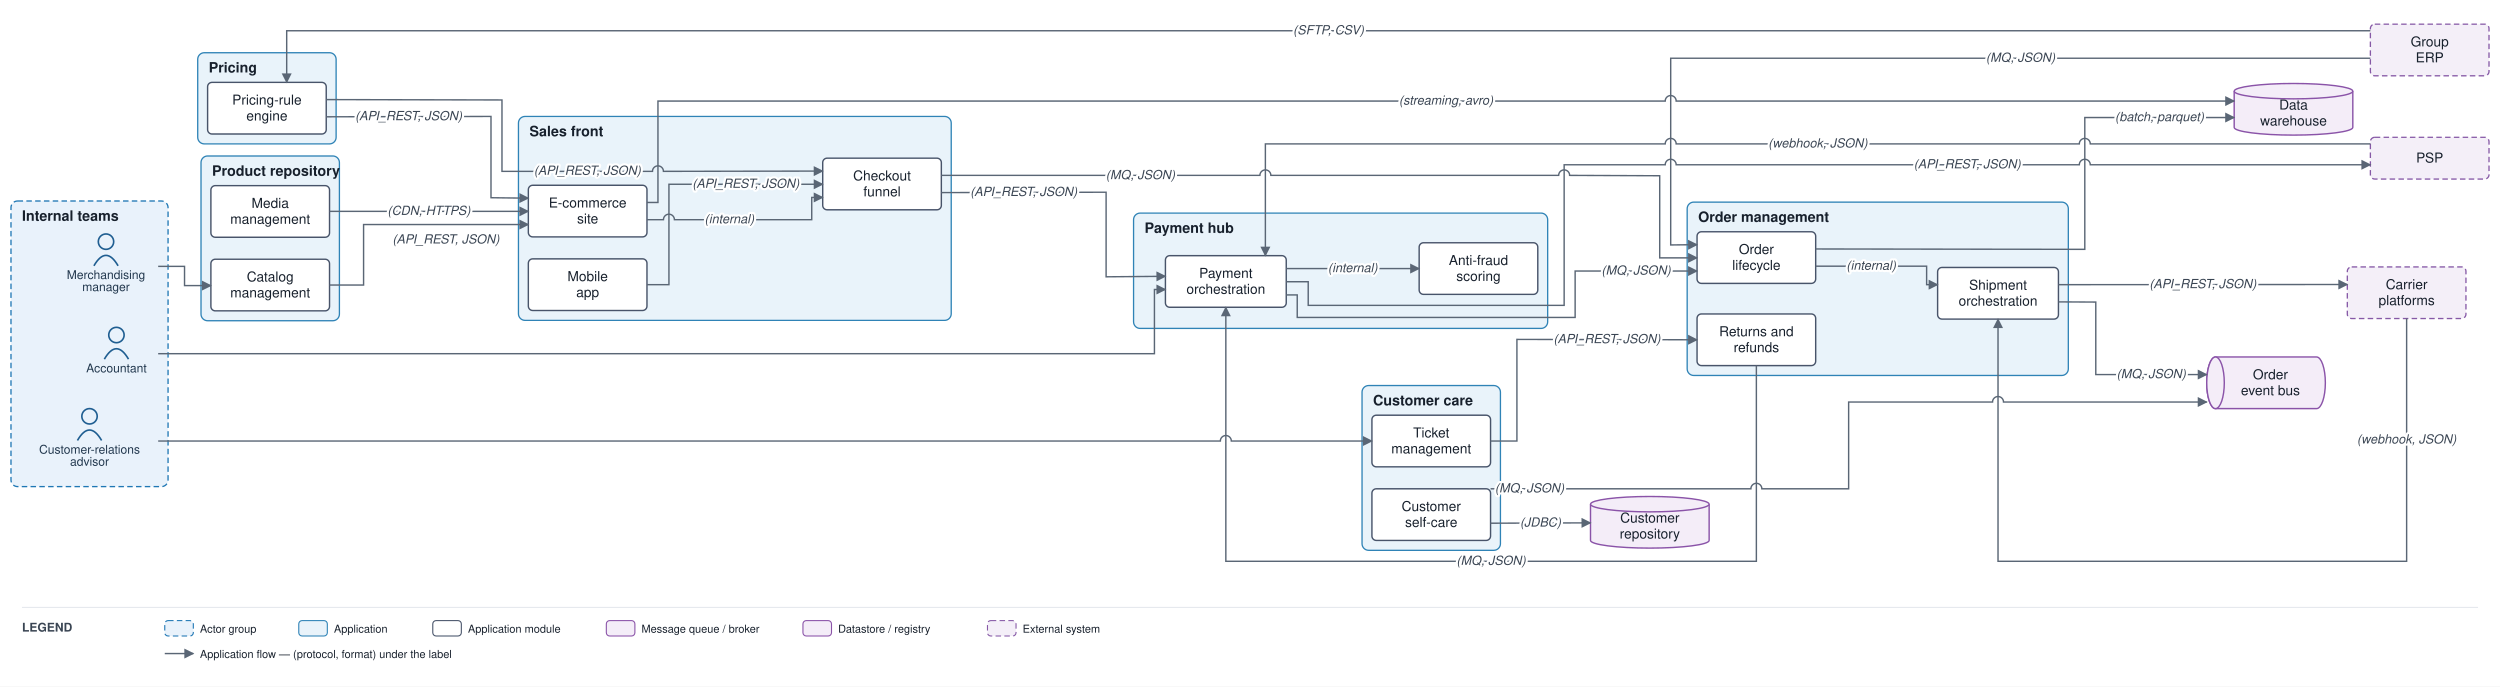
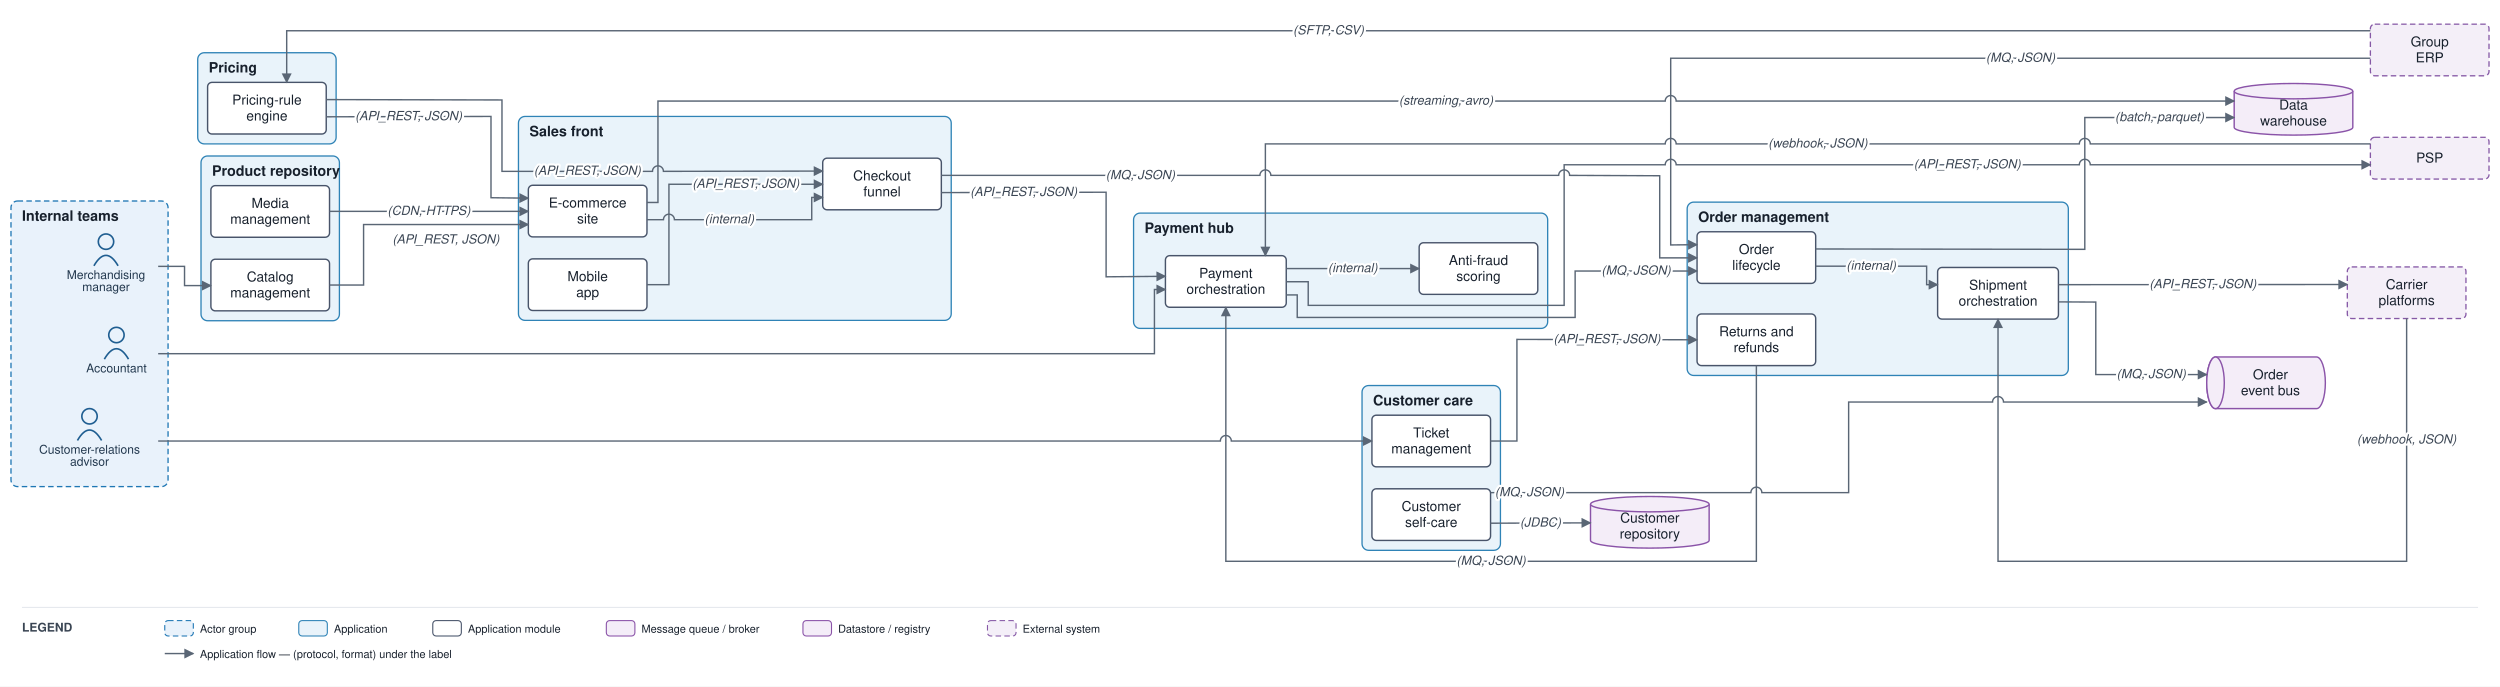
<svg xmlns="http://www.w3.org/2000/svg" viewBox="0 0 2276 625" font-family="Helvetica,Arial,sans-serif">
  <defs>
    <marker id="arr" viewBox="0 0 10 10" refX="9" refY="5" markerWidth="7" markerHeight="7" orient="auto-start-reverse">
      <path d="M0,0 L10,5 L0,10 z" fill="#5a6675" />
    </marker>
  </defs>
  <rect width="2276" height="625" fill="#ffffff" />
  <rect x="10" y="183" width="143" height="260" rx="6" fill="#e9f2fb" stroke="#1f77b4" stroke-width="1.2" stroke-dasharray="5 3" />
  <text x="20" y="201" font-size="13" font-weight="bold" fill="#17202c">Internal teams</text>
  <rect x="472" y="106" width="394" height="185.667" rx="6" fill="#e9f3fa" stroke="#2f83b6" stroke-width="1.2" />
  <text x="482" y="124" font-size="13" font-weight="bold" fill="#17202c">Sales front</text>
  <rect x="1536" y="184" width="347" height="157.833" rx="6" fill="#e9f3fa" stroke="#2f83b6" stroke-width="1.2" />
  <text x="1546" y="202" font-size="13" font-weight="bold" fill="#17202c">Order management</text>
  <rect x="183" y="142" width="126" height="150" rx="6" fill="#e9f3fa" stroke="#2f83b6" stroke-width="1.2" />
  <text x="193" y="160" font-size="13" font-weight="bold" fill="#17202c">Product repository</text>
  <rect x="180" y="48" width="126" height="83" rx="6" fill="#e9f3fa" stroke="#2f83b6" stroke-width="1.2" />
  <text x="190" y="66" font-size="13" font-weight="bold" fill="#17202c">Pricing</text>
  <rect x="1032" y="194" width="377" height="105" rx="6" fill="#e9f3fa" stroke="#2f83b6" stroke-width="1.2" />
  <text x="1042" y="212" font-size="13" font-weight="bold" fill="#17202c">Payment hub</text>
  <rect x="1240" y="351" width="126" height="150" rx="6" fill="#e9f3fa" stroke="#2f83b6" stroke-width="1.2" />
  <text x="1250" y="369" font-size="13" font-weight="bold" fill="#17202c">Customer care</text>
  <circle cx="96.5" cy="220" r="7" fill="none" stroke="#1f5e91" stroke-width="1.5" />
  <path d="M 85.5 242 q 11 -19 22 0" fill="none" stroke="#1f5e91" stroke-width="1.5" />
  <text x="96.5" y="254" font-size="11" text-anchor="middle" fill="#20364c">Merchandising</text>
  <text x="96.5" y="265" font-size="11" text-anchor="middle" fill="#20364c">manager</text>
  <circle cx="81.5" cy="379" r="7" fill="none" stroke="#1f5e91" stroke-width="1.5" />
  <path d="M 70.5 401 q 11 -19 22 0" fill="none" stroke="#1f5e91" stroke-width="1.5" />
  <text x="81.5" y="413" font-size="11" text-anchor="middle" fill="#20364c">Customer-relations</text>
  <text x="81.5" y="424" font-size="11" text-anchor="middle" fill="#20364c">advisor</text>
  <circle cx="106" cy="305" r="7" fill="none" stroke="#1f5e91" stroke-width="1.5" />
  <path d="M 95 327 q 11 -19 22 0" fill="none" stroke="#1f5e91" stroke-width="1.5" />
  <text x="106" y="339" font-size="11" text-anchor="middle" fill="#20364c">Accountant</text>
  <rect x="481" y="168.667" width="108" height="47" rx="4" fill="#ffffff" stroke="#48546a" stroke-width="1.3" />
  <text x="535" y="188.917" font-size="12.5" text-anchor="middle" fill="#17202c">E-commerce</text>
  <text x="535" y="203.417" font-size="12.5" text-anchor="middle" fill="#17202c">site</text>
  <rect x="481" y="235.667" width="108" height="47" rx="4" fill="#ffffff" stroke="#48546a" stroke-width="1.3" />
  <text x="535" y="255.917" font-size="12.5" text-anchor="middle" fill="#17202c">Mobile</text>
  <text x="535" y="270.417" font-size="12.5" text-anchor="middle" fill="#17202c">app</text>
  <rect x="749" y="144" width="108" height="47" rx="4" fill="#ffffff" stroke="#48546a" stroke-width="1.3" />
  <text x="803" y="164.25" font-size="12.5" text-anchor="middle" fill="#17202c">Checkout</text>
  <text x="803" y="178.75" font-size="12.5" text-anchor="middle" fill="#17202c">funnel</text>
  <rect x="1545" y="211" width="108" height="47" rx="4" fill="#ffffff" stroke="#48546a" stroke-width="1.3" />
  <text x="1599" y="231.25" font-size="12.5" text-anchor="middle" fill="#17202c">Order</text>
  <text x="1599" y="245.75" font-size="12.5" text-anchor="middle" fill="#17202c">lifecycle</text>
  <rect x="1764" y="243.5" width="110" height="47" rx="4" fill="#ffffff" stroke="#48546a" stroke-width="1.3" />
  <text x="1819" y="263.75" font-size="12.5" text-anchor="middle" fill="#17202c">Shipment</text>
  <text x="1819" y="278.25" font-size="12.5" text-anchor="middle" fill="#17202c">orchestration</text>
  <rect x="1545" y="285.833" width="108" height="47" rx="4" fill="#ffffff" stroke="#48546a" stroke-width="1.3" />
  <text x="1599" y="306.083" font-size="12.5" text-anchor="middle" fill="#17202c">Returns and</text>
  <text x="1599" y="320.583" font-size="12.5" text-anchor="middle" fill="#17202c">refunds</text>
  <rect x="192" y="236" width="108" height="47" rx="4" fill="#ffffff" stroke="#48546a" stroke-width="1.3" />
  <text x="246" y="256.25" font-size="12.5" text-anchor="middle" fill="#17202c">Catalog</text>
  <text x="246" y="270.75" font-size="12.5" text-anchor="middle" fill="#17202c">management</text>
  <rect x="192" y="169" width="108" height="47" rx="4" fill="#ffffff" stroke="#48546a" stroke-width="1.3" />
  <text x="246" y="189.25" font-size="12.5" text-anchor="middle" fill="#17202c">Media</text>
  <text x="246" y="203.75" font-size="12.5" text-anchor="middle" fill="#17202c">management</text>
  <rect x="189" y="75" width="108" height="47" rx="4" fill="#ffffff" stroke="#48546a" stroke-width="1.3" />
  <text x="243" y="95.25" font-size="12.5" text-anchor="middle" fill="#17202c">Pricing-rule</text>
  <text x="243" y="109.75" font-size="12.5" text-anchor="middle" fill="#17202c">engine</text>
  <rect x="1061" y="232.75" width="110" height="47" rx="4" fill="#ffffff" stroke="#48546a" stroke-width="1.3" />
  <text x="1116" y="253" font-size="12.5" text-anchor="middle" fill="#17202c">Payment</text>
  <text x="1116" y="267.5" font-size="12.5" text-anchor="middle" fill="#17202c">orchestration</text>
  <rect x="1292" y="221" width="108" height="47" rx="4" fill="#ffffff" stroke="#48546a" stroke-width="1.3" />
  <text x="1346" y="241.25" font-size="12.5" text-anchor="middle" fill="#17202c">Anti-fraud</text>
  <text x="1346" y="255.75" font-size="12.5" text-anchor="middle" fill="#17202c">scoring</text>
  <rect x="1249" y="378" width="108" height="47" rx="4" fill="#ffffff" stroke="#48546a" stroke-width="1.3" />
  <text x="1303" y="398.25" font-size="12.5" text-anchor="middle" fill="#17202c">Ticket</text>
  <text x="1303" y="412.75" font-size="12.5" text-anchor="middle" fill="#17202c">management</text>
  <rect x="1249" y="445" width="108" height="47" rx="4" fill="#ffffff" stroke="#48546a" stroke-width="1.3" />
  <text x="1303" y="465.25" font-size="12.5" text-anchor="middle" fill="#17202c">Customer</text>
  <text x="1303" y="479.75" font-size="12.5" text-anchor="middle" fill="#17202c">self-care</text>
  <path d="M 2017 325 h 92 a 8 23.5 0 0 1 0 47 h -92 a 8 23.5 0 0 1 0 -47" fill="#f4edf8" stroke="#8a53a8" stroke-width="1.3" />
  <ellipse cx="2017" cy="348.5" rx="8" ry="23.5" fill="#f4edf8" stroke="#8a53a8" stroke-width="1.3" />
  <text x="2067" y="345.25" font-size="12.5" text-anchor="middle" fill="#17202c">Order</text>
  <text x="2067" y="359.75" font-size="12.5" text-anchor="middle" fill="#17202c">event bus</text>
  <path d="M 2034 83 v 33 a 54 7 0 0 0 108 0 v -33" fill="#f4edf8" stroke="#8a53a8" stroke-width="1.3" />
  <ellipse cx="2088" cy="83" rx="54" ry="7" fill="#f4edf8" stroke="#8a53a8" stroke-width="1.3" />
  <text x="2088" y="99.75" font-size="12.5" text-anchor="middle" fill="#17202c">Data</text>
  <text x="2088" y="114.25" font-size="12.5" text-anchor="middle" fill="#17202c">warehouse</text>
  <path d="M 1448 459 v 33 a 54 7 0 0 0 108 0 v -33" fill="#f4edf8" stroke="#8a53a8" stroke-width="1.3" />
  <ellipse cx="1502" cy="459" rx="54" ry="7" fill="#f4edf8" stroke="#8a53a8" stroke-width="1.3" />
  <text x="1502" y="475.75" font-size="12.5" text-anchor="middle" fill="#17202c">Customer</text>
  <text x="1502" y="490.25" font-size="12.5" text-anchor="middle" fill="#17202c">repository</text>
  <rect x="2158" y="125" width="108" height="38" rx="4" fill="#f4eff8" stroke="#8659a6" stroke-width="1.2" stroke-dasharray="5 3" />
  <text x="2212" y="148" font-size="12.5" text-anchor="middle" fill="#17202c">PSP</text>
  <rect x="2137" y="243" width="108" height="47" rx="4" fill="#f4eff8" stroke="#8659a6" stroke-width="1.2" stroke-dasharray="5 3" />
  <text x="2191" y="263.25" font-size="12.5" text-anchor="middle" fill="#17202c">Carrier</text>
  <text x="2191" y="277.75" font-size="12.5" text-anchor="middle" fill="#17202c">platforms</text>
  <rect x="2158" y="22" width="108" height="47" rx="4" fill="#f4eff8" stroke="#8659a6" stroke-width="1.2" stroke-dasharray="5 3" />
  <text x="2212" y="42.25" font-size="12.5" text-anchor="middle" fill="#17202c">Group</text>
  <text x="2212" y="56.75" font-size="12.5" text-anchor="middle" fill="#17202c">ERP</text>
  <path d="M 144 242.5 L 168 242.5 L 168 260 L 192 260" fill="none" stroke="#5a6675" stroke-width="1.3" marker-end="url(#arr)" />
  <path d="M 300 259.5 L 331 259.5 L 331 204.417 L 481 204.417" fill="none" stroke="#5a6675" stroke-width="1.3" marker-end="url(#arr)" />
  <path d="M 300 192.417 L 481 192.417" fill="none" stroke="#5a6675" stroke-width="1.3" marker-end="url(#arr)" />
  <path d="M 297 106.333 L 447 106 L 447 180 L 481 180.417" fill="none" stroke="#5a6675" stroke-width="1.3" marker-end="url(#arr)" />
  <path d="M 297 90.667 L 457 91 L 457 156 L 594 156 A 5 5 0 0 1 604 156 L 749 155.75" fill="none" stroke="#5a6675" stroke-width="1.3" marker-end="url(#arr)" />
  <path d="M 2158 28 L 261 28 L 261 75" fill="none" stroke="#5a6675" stroke-width="1.3" marker-end="url(#arr)" />
  <path d="M 589 200 L 604 200 A 5 5 0 0 1 614 200 L 739 200 L 739 179.75 L 749 179.75" fill="none" stroke="#5a6675" stroke-width="1.3" marker-end="url(#arr)" />
  <path d="M 589 259.167 L 609 259.167 L 609 167.75 L 749 167.75" fill="none" stroke="#5a6675" stroke-width="1.3" marker-end="url(#arr)" />
  <path d="M 857 159.667 L 1147 159.667 A 5 5 0 0 1 1157 159.667 L 1419 159.667 A 5 5 0 0 1 1429 159.667 L 1511 160 L 1511 234.75 L 1545 234.75" fill="none" stroke="#5a6675" stroke-width="1.3" marker-end="url(#arr)" />
  <path d="M 857 175.333 L 1007 175 L 1007 252 L 1061 251.55" fill="none" stroke="#5a6675" stroke-width="1.3" marker-end="url(#arr)" />
  <path d="M 1171 244.5 L 1292 244.5" fill="none" stroke="#5a6675" stroke-width="1.3" marker-end="url(#arr)" />
  <path d="M 1171 256.5 L 1191 256.5 L 1191 278 L 1424 278 L 1424 150 L 1516 150 A 5 5 0 0 1 1526 150 L 1893 150 A 5 5 0 0 1 1903 150 L 2158 150" fill="none" stroke="#5a6675" stroke-width="1.3" marker-end="url(#arr)" />
  <path d="M 2158 131 L 1903 131 A 5 5 0 0 0 1893 131 L 1526 131 A 5 5 0 0 0 1516 131 L 1152 131 L 1152 232.75" fill="none" stroke="#5a6675" stroke-width="1.3" marker-end="url(#arr)" />
  <path d="M 1171 268.5 L 1181 268.5 L 1181 289 L 1434 289 L 1434 246.75 L 1545 246.75" fill="none" stroke="#5a6675" stroke-width="1.3" marker-end="url(#arr)" />
  <path d="M 1653 242.333 L 1754 242.333 L 1754 259.167 L 1764 259.167" fill="none" stroke="#5a6675" stroke-width="1.3" marker-end="url(#arr)" />
  <path d="M 1874 259.167 L 2137 259" fill="none" stroke="#5a6675" stroke-width="1.3" marker-end="url(#arr)" />
  <path d="M 2191 290 L 2191 511 L 1819 511 L 1819 290.5" fill="none" stroke="#5a6675" stroke-width="1.3" marker-end="url(#arr)" />
  <path d="M 1874 274.833 L 1908 275 L 1908 341 L 2009 341" fill="none" stroke="#5a6675" stroke-width="1.3" marker-end="url(#arr)" />
-   <path d="M 1357 445 L 1594 445 A 5 5 0 0 1 1604 445 L 1683 445 L 1683 366 L 1814 366 A 5 5 0 0 1 1824 366 L 2009 366" fill="none" stroke="#5a6675" stroke-width="1.3" marker-end="url(#arr)" />
+   <path d="M 1357 448.5 L 1594 448.5 A 5 5 0 0 1 1604 448.5 L 1683 448.5 L 1683 366 L 1814 366 A 5 5 0 0 1 1824 366 L 2009 366" fill="none" stroke="#5a6675" stroke-width="1.3" marker-end="url(#arr)" />
  <path d="M 144 401.5 L 1111 401.5 A 5 5 0 0 1 1121 401.5 L 1249 401.5" fill="none" stroke="#5a6675" stroke-width="1.3" marker-end="url(#arr)" />
  <path d="M 1357 401.5 L 1381 401.5 L 1381 309 L 1545 309.333" fill="none" stroke="#5a6675" stroke-width="1.3" marker-end="url(#arr)" />
  <path d="M 1599 332.833 L 1599 511 L 1116 511 L 1116 279.75" fill="none" stroke="#5a6675" stroke-width="1.3" marker-end="url(#arr)" />
  <path d="M 1357 476.333 L 1448 476" fill="none" stroke="#5a6675" stroke-width="1.3" marker-end="url(#arr)" />
  <path d="M 1653 226.667 L 1898 227 L 1898 107 L 2034 107" fill="none" stroke="#5a6675" stroke-width="1.3" marker-end="url(#arr)" />
  <path d="M 589 184.333 L 599 184.333 L 599 92 L 1516 92 A 5 5 0 0 1 1526 92 L 2034 92" fill="none" stroke="#5a6675" stroke-width="1.3" marker-end="url(#arr)" />
  <path d="M 144 322 L 1051 322 L 1051 263.55 L 1061 263.55" fill="none" stroke="#5a6675" stroke-width="1.3" marker-end="url(#arr)" />
  <path d="M 2158 53 L 1521 53 L 1521 223 L 1545 222.75" fill="none" stroke="#5a6675" stroke-width="1.3" marker-end="url(#arr)" />
  <text x="406" y="221.667" font-size="11.5" text-anchor="middle" fill="#3a4553" font-style="italic" stroke="#ffffff" stroke-width="4" paint-order="stroke" stroke-linejoin="round">(API_REST, JSON)</text>
  <text x="390.5" y="195.667" font-size="11.5" text-anchor="middle" fill="#3a4553" font-style="italic" stroke="#ffffff" stroke-width="4" paint-order="stroke" stroke-linejoin="round">(CDN, HTTPS)</text>
  <text x="372" y="109.417" font-size="11.5" text-anchor="middle" fill="#3a4553" font-style="italic" stroke="#ffffff" stroke-width="4" paint-order="stroke" stroke-linejoin="round">(API_REST, JSON)</text>
  <text x="534.75" y="159.125" font-size="11.5" text-anchor="middle" fill="#3a4553" font-style="italic" stroke="#ffffff" stroke-width="4" paint-order="stroke" stroke-linejoin="round">(API_REST, JSON)</text>
  <text x="1209.5" y="31.25" font-size="11.5" text-anchor="middle" fill="#3a4553" font-style="italic" stroke="#ffffff" stroke-width="4" paint-order="stroke" stroke-linejoin="round">(SFTP, CSV)</text>
  <text x="664" y="203.25" font-size="11.5" text-anchor="middle" fill="#3a4553" font-style="italic" stroke="#ffffff" stroke-width="4" paint-order="stroke" stroke-linejoin="round">(internal)</text>
  <text x="679" y="171" font-size="11.5" text-anchor="middle" fill="#3a4553" font-style="italic" stroke="#ffffff" stroke-width="4" paint-order="stroke" stroke-linejoin="round">(API_REST, JSON)</text>
  <text x="1038.25" y="163.083" font-size="11.5" text-anchor="middle" fill="#3a4553" font-style="italic" stroke="#ffffff" stroke-width="4" paint-order="stroke" stroke-linejoin="round">(MQ, JSON)</text>
  <text x="932" y="178.417" font-size="11.5" text-anchor="middle" fill="#3a4553" font-style="italic" stroke="#ffffff" stroke-width="4" paint-order="stroke" stroke-linejoin="round">(API_REST, JSON)</text>
  <text x="1231.5" y="247.75" font-size="11.5" text-anchor="middle" fill="#3a4553" font-style="italic" stroke="#ffffff" stroke-width="4" paint-order="stroke" stroke-linejoin="round">(internal)</text>
  <text x="1791" y="153.25" font-size="11.5" text-anchor="middle" fill="#3a4553" font-style="italic" stroke="#ffffff" stroke-width="4" paint-order="stroke" stroke-linejoin="round">(API_REST, JSON)</text>
  <text x="1655" y="134.25" font-size="11.5" text-anchor="middle" fill="#3a4553" font-style="italic" stroke="#ffffff" stroke-width="4" paint-order="stroke" stroke-linejoin="round">(webhook, JSON)</text>
  <text x="1489.5" y="250" font-size="11.5" text-anchor="middle" fill="#3a4553" font-style="italic" stroke="#ffffff" stroke-width="4" paint-order="stroke" stroke-linejoin="round">(MQ, JSON)</text>
  <text x="1703.5" y="245.583" font-size="11.5" text-anchor="middle" fill="#3a4553" font-style="italic" stroke="#ffffff" stroke-width="4" paint-order="stroke" stroke-linejoin="round">(internal)</text>
  <text x="2005.5" y="262.333" font-size="11.5" text-anchor="middle" fill="#3a4553" font-style="italic" stroke="#ffffff" stroke-width="4" paint-order="stroke" stroke-linejoin="round">(API_REST, JSON)</text>
  <text x="2191" y="403.75" font-size="11.5" text-anchor="middle" fill="#3a4553" font-style="italic" stroke="#ffffff" stroke-width="4" paint-order="stroke" stroke-linejoin="round">(webhook, JSON)</text>
  <text x="1958.5" y="344.25" font-size="11.5" text-anchor="middle" fill="#3a4553" font-style="italic" stroke="#ffffff" stroke-width="4" paint-order="stroke" stroke-linejoin="round">(MQ, JSON)</text>
-   <text x="1392.5" y="448.25" font-size="11.5" text-anchor="middle" fill="#3a4553" font-style="italic" stroke="#ffffff" stroke-width="4" paint-order="stroke" stroke-linejoin="round">(MQ, JSON)</text>
+   <text x="1392.5" y="451.75" font-size="11.5" text-anchor="middle" fill="#3a4553" font-style="italic" stroke="#ffffff" stroke-width="4" paint-order="stroke" stroke-linejoin="round">(MQ, JSON)</text>
  <text x="1463" y="312.417" font-size="11.5" text-anchor="middle" fill="#3a4553" font-style="italic" stroke="#ffffff" stroke-width="4" paint-order="stroke" stroke-linejoin="round">(API_REST, JSON)</text>
  <text x="1357.5" y="514.25" font-size="11.5" text-anchor="middle" fill="#3a4553" font-style="italic" stroke="#ffffff" stroke-width="4" paint-order="stroke" stroke-linejoin="round">(MQ, JSON)</text>
  <text x="1402.5" y="479.417" font-size="11.5" text-anchor="middle" fill="#3a4553" font-style="italic" stroke="#ffffff" stroke-width="4" paint-order="stroke" stroke-linejoin="round">(JDBC)</text>
  <text x="1966" y="110.25" font-size="11.5" text-anchor="middle" fill="#3a4553" font-style="italic" stroke="#ffffff" stroke-width="4" paint-order="stroke" stroke-linejoin="round">(batch, parquet)</text>
  <text x="1316.5" y="95.25" font-size="11.5" text-anchor="middle" fill="#3a4553" font-style="italic" stroke="#ffffff" stroke-width="4" paint-order="stroke" stroke-linejoin="round">(streaming, avro)</text>
  <text x="1839.5" y="56.25" font-size="11.5" text-anchor="middle" fill="#3a4553" font-style="italic" stroke="#ffffff" stroke-width="4" paint-order="stroke" stroke-linejoin="round">(MQ, JSON)</text>
  <line x1="20" y1="553" x2="2256" y2="553" stroke="#e6e9ee" stroke-width="1" />
  <text x="20" y="575" font-size="11" font-weight="bold" fill="#3a4553">LEGEND</text>
  <rect x="150" y="565" width="26" height="14" rx="3" fill="#e9f2fb" stroke="#1f77b4" stroke-dasharray="5 3" />
  <text x="182" y="576" font-size="10" fill="#17202c">Actor group</text>
  <rect x="272" y="565" width="26" height="14" rx="3" fill="#e9f3fa" stroke="#2f83b6" />
  <text x="304" y="576" font-size="10" fill="#17202c">Application</text>
  <rect x="394" y="565" width="26" height="14" rx="3" fill="#ffffff" stroke="#48546a" />
  <text x="426" y="576" font-size="10" fill="#17202c">Application module</text>
  <rect x="552" y="565" width="26" height="14" rx="3" fill="#f4edf8" stroke="#8a53a8" />
  <text x="584" y="576" font-size="10" fill="#17202c">Message queue / broker</text>
  <rect x="731" y="565" width="26" height="14" rx="3" fill="#f4edf8" stroke="#8a53a8" />
  <text x="763" y="576" font-size="10" fill="#17202c">Datastore / registry</text>
  <rect x="899" y="565" width="26" height="14" rx="3" fill="#f4eff8" stroke="#8659a6" stroke-dasharray="5 3" />
  <text x="931" y="576" font-size="10" fill="#17202c">External system</text>
  <line x1="150" y1="595" x2="176" y2="595" stroke="#5a6675" stroke-width="1.3" marker-end="url(#arr)" />
  <text x="182" y="599" font-size="10" fill="#17202c">Application flow — (protocol, format) under the label</text>
</svg>
